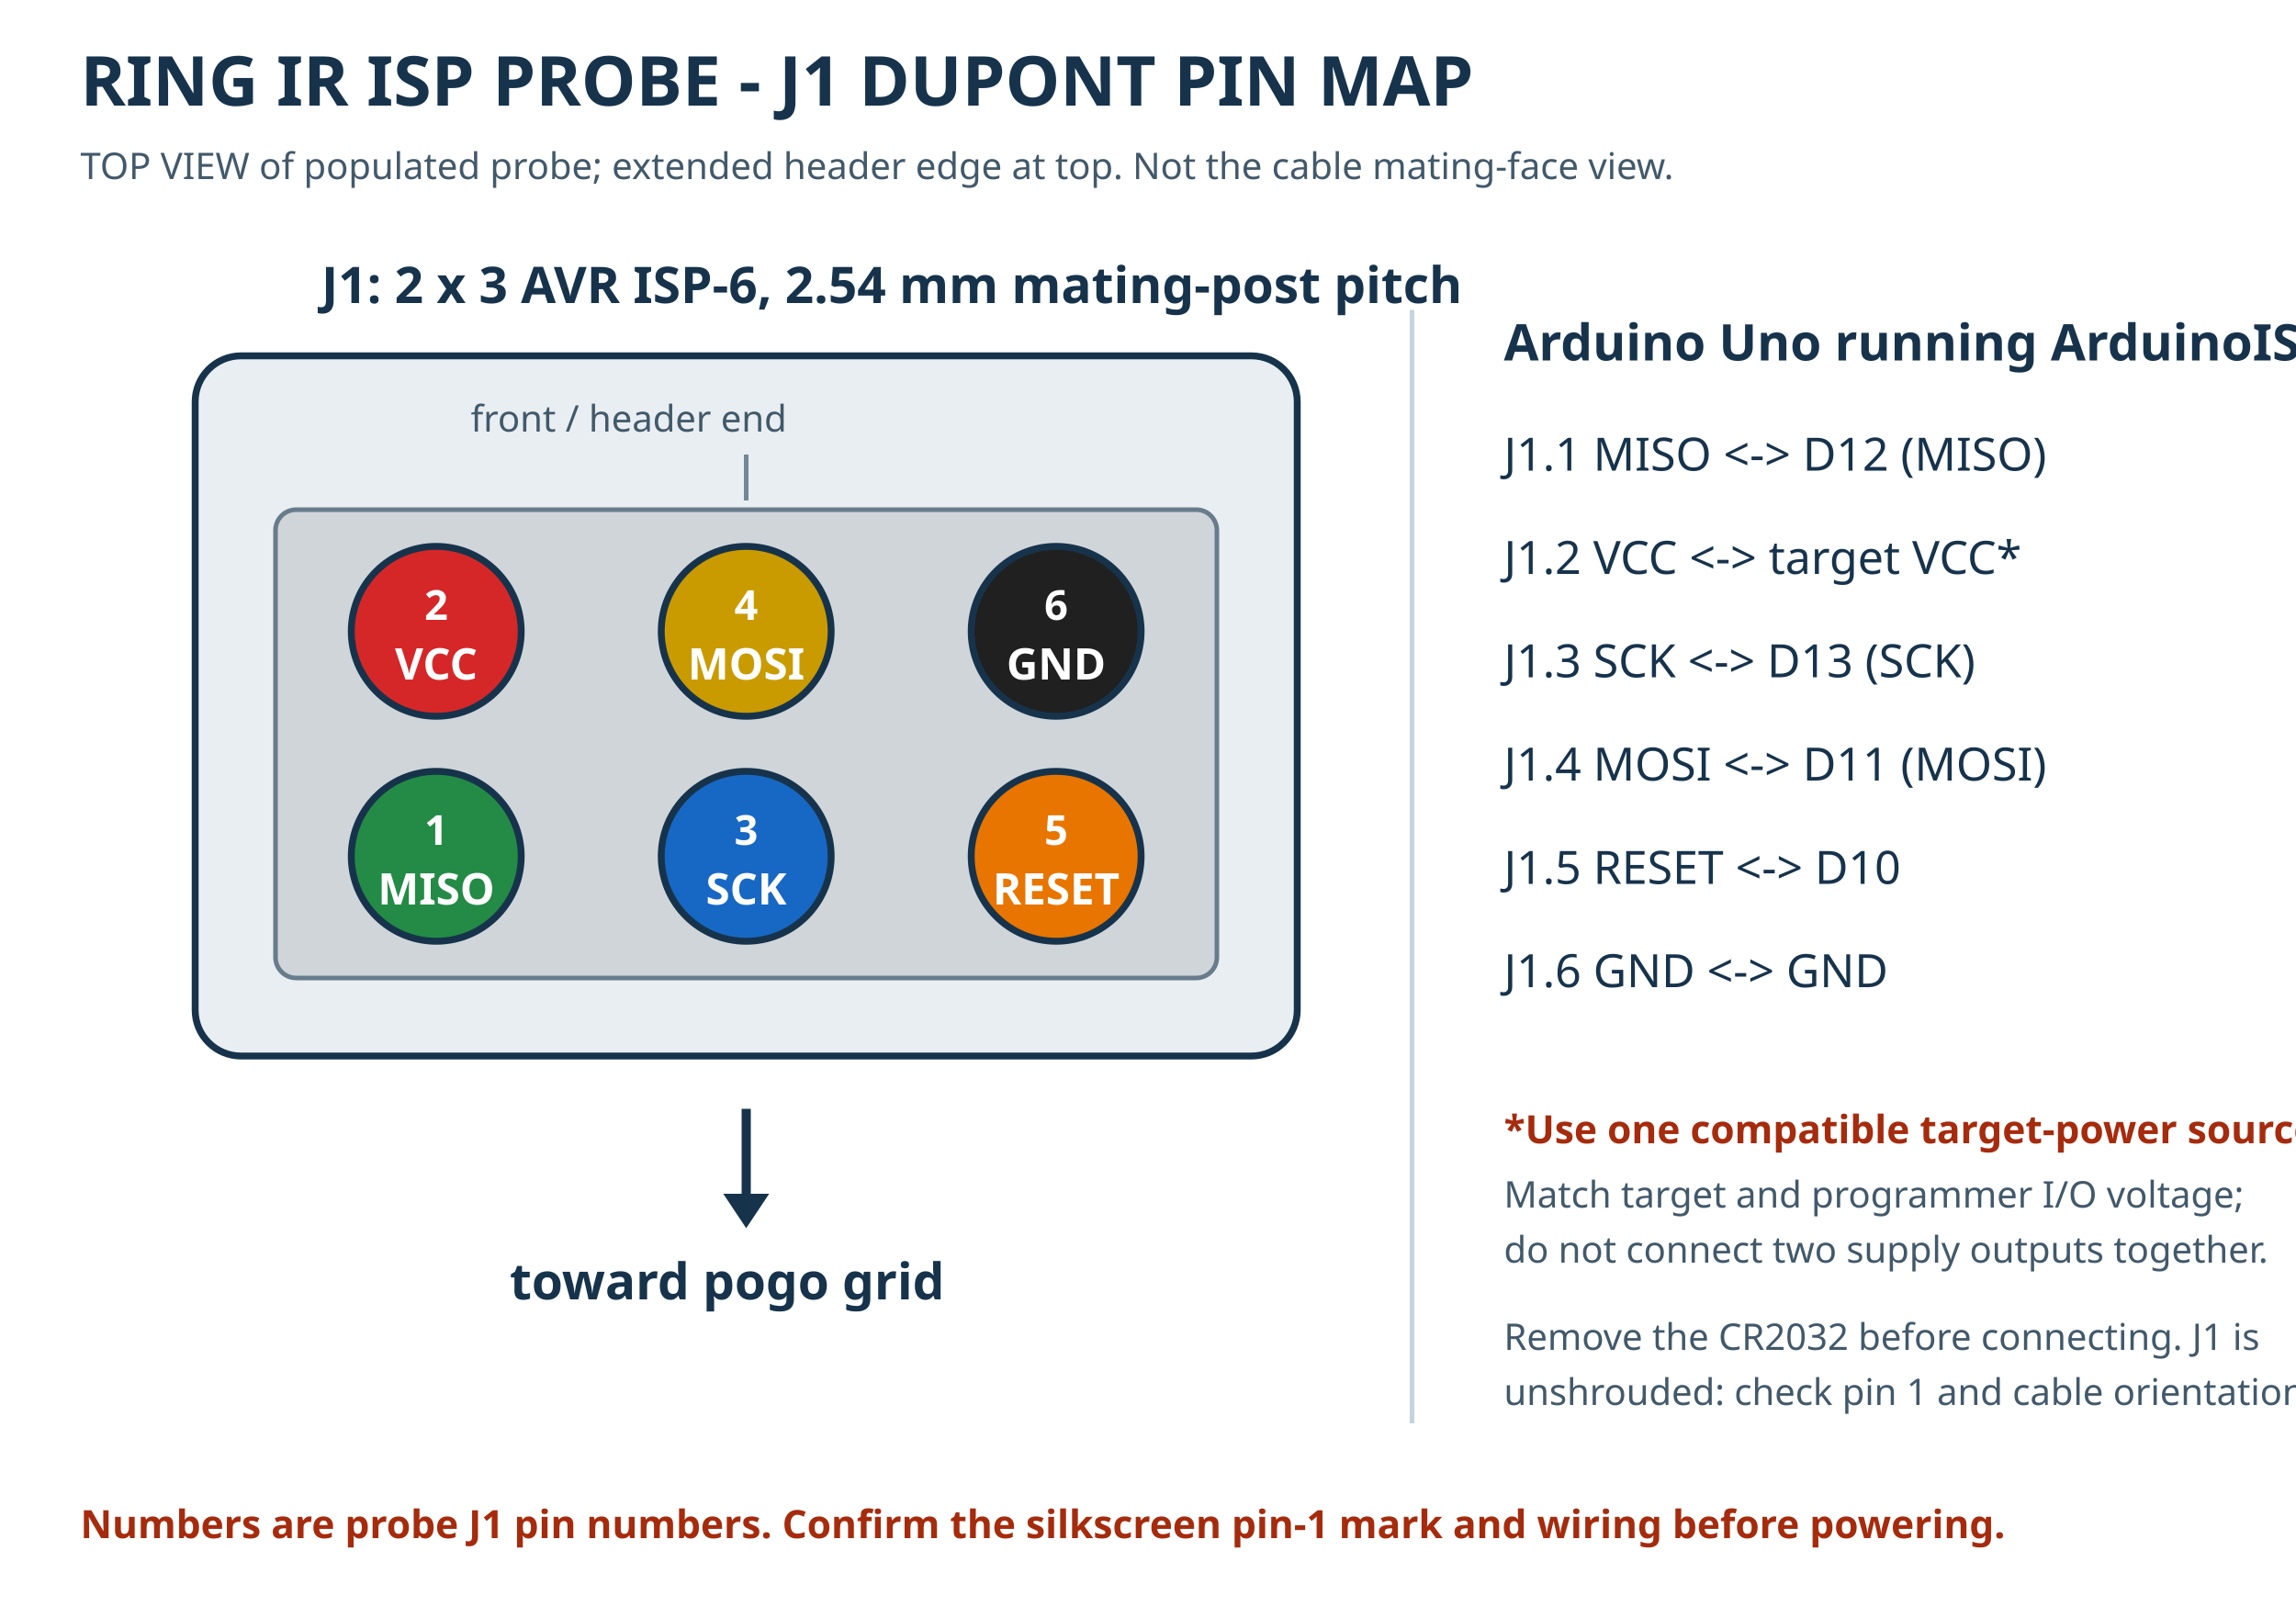
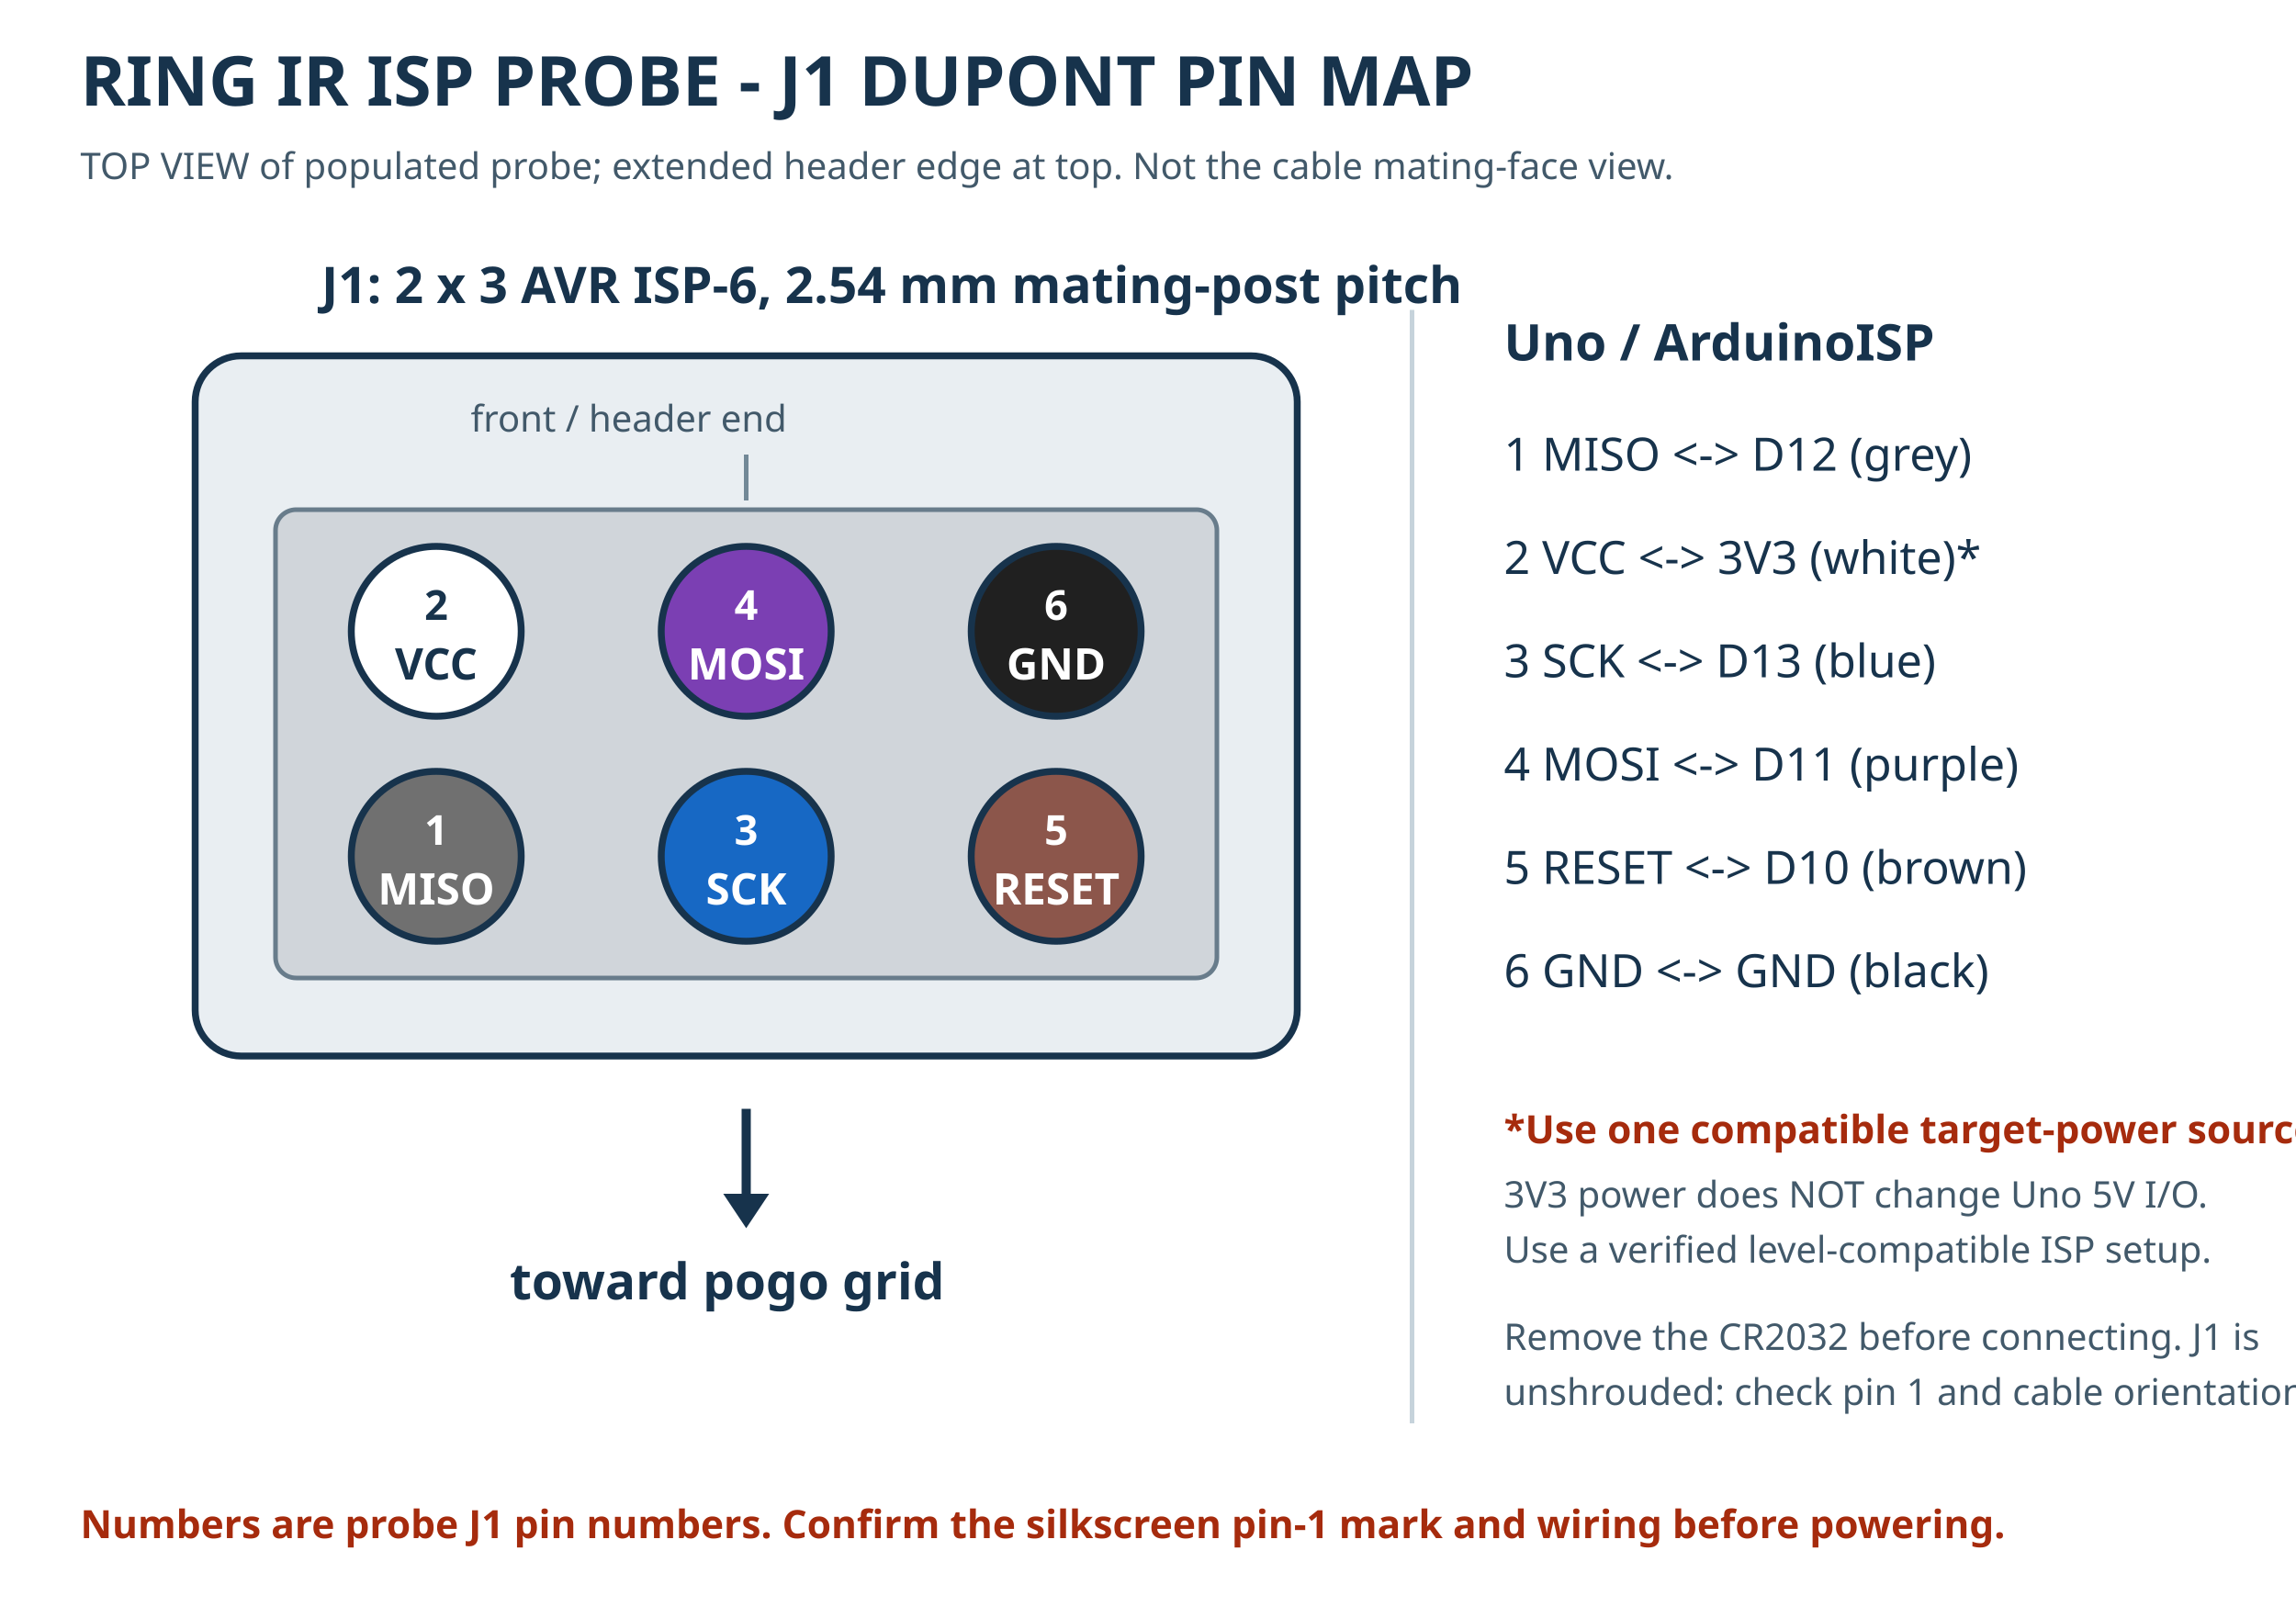
<svg xmlns="http://www.w3.org/2000/svg" width="1000" height="700" viewBox="0 0 1000 700" role="img" aria-labelledby="title desc">
  <defs>
    <style>
      .h1{font:bold 30px sans-serif;fill:#17334c}.h2{font:bold 22px sans-serif;fill:#17334c}
      .txt{font:20px sans-serif;fill:#17334c}.small{font:16px sans-serif;fill:#42596a}
      .body{fill:#e9eef2;stroke:#17334c;stroke-width:3}.pin{fill:#fff;stroke:#17334c;stroke-width:3}
      .num{font:bold 18px sans-serif;fill:#fff}.sig{font:bold 19px sans-serif;fill:#fff}
      .warn{fill:#a62b0d;font:bold 17px sans-serif}.line{stroke:#728897;stroke-width:2}
    </style>
  </defs>
  <rect width="1000" height="700" fill="#fff" />
  <text x="35" y="46" class="h1">RING IR ISP PROBE - J1 DUPONT PIN MAP</text>
  <text x="35" y="78" class="small">TOP VIEW of populated probe; extended header edge at top. Not the cable mating-face view.</text>
  <text x="140" y="132" class="h2">J1: 2 x 3 AVR ISP-6, 2.54 mm mating-post pitch</text>
  <rect x="85" y="155" width="480" height="305" rx="20" class="body" />
  <text x="205" y="188" class="small">front / header end</text>
  <path d="M325 198 L325 218" class="line" />
  <rect x="120" y="222" width="410" height="204" rx="9" fill="#d0d5da" stroke="#687c8b" stroke-width="2" />
  <g>
-     <circle cx="190" cy="275" r="37" class="pin" style="fill:#d62728" />
-     <circle cx="325" cy="275" r="37" class="pin" style="fill:#c99b00" />
+     <circle cx="190" cy="275" r="37" class="pin" style="fill:#ffffff" />
+     <circle cx="325" cy="275" r="37" class="pin" style="fill:#7b3fb3" />
    <circle cx="460" cy="275" r="37" class="pin" style="fill:#202020" />
-     <circle cx="190" cy="373" r="37" class="pin" style="fill:#238b45" />
+     <circle cx="190" cy="373" r="37" class="pin" style="fill:#707070" />
    <circle cx="325" cy="373" r="37" class="pin" style="fill:#1768c4" />
-     <circle cx="460" cy="373" r="37" class="pin" style="fill:#e87500" />
-     <text x="190" y="270" text-anchor="middle" class="num">2</text>
-     <text x="190" y="296" text-anchor="middle" class="sig">VCC</text>
+     <circle cx="460" cy="373" r="37" class="pin" style="fill:#8c564b" />
+     <text x="190" y="270" text-anchor="middle" class="num" style="fill:#17334c">2</text>
+     <text x="190" y="296" text-anchor="middle" class="sig" style="fill:#17334c">VCC</text>
    <text x="325" y="270" text-anchor="middle" class="num">4</text>
    <text x="325" y="296" text-anchor="middle" class="sig">MOSI</text>
    <text x="460" y="270" text-anchor="middle" class="num">6</text>
    <text x="460" y="296" text-anchor="middle" class="sig">GND</text>
    <text x="190" y="368" text-anchor="middle" class="num">1</text>
    <text x="190" y="394" text-anchor="middle" class="sig">MISO</text>
    <text x="325" y="368" text-anchor="middle" class="num">3</text>
    <text x="325" y="394" text-anchor="middle" class="sig">SCK</text>
    <text x="460" y="368" text-anchor="middle" class="num">5</text>
    <text x="460" y="394" text-anchor="middle" class="sig">RESET</text>
  </g>
  <path d="M325 483 L325 530" stroke="#17334c" stroke-width="4" />
  <path d="M315 520 L325 535 L335 520" fill="#17334c" />
  <text x="222" y="566" class="h2">toward pogo grid</text>
  <line x1="615" y1="135" x2="615" y2="620" stroke="#c6d3db" stroke-width="2" />
-   <text x="655" y="157" class="h2">Arduino Uno running ArduinoISP</text>
-   <text x="655" y="205" class="txt">J1.1 MISO  &lt;-&gt;  D12 (MISO)</text>
-   <text x="655" y="250" class="txt">J1.2 VCC   &lt;-&gt;  target VCC*</text>
-   <text x="655" y="295" class="txt">J1.3 SCK   &lt;-&gt;  D13 (SCK)</text>
-   <text x="655" y="340" class="txt">J1.4 MOSI  &lt;-&gt;  D11 (MOSI)</text>
-   <text x="655" y="385" class="txt">J1.5 RESET &lt;-&gt;  D10</text>
-   <text x="655" y="430" class="txt">J1.6 GND   &lt;-&gt;  GND</text>
+   <text x="655" y="157" class="h2">Uno / ArduinoISP</text>
+   <text x="655" y="205" class="txt">1 MISO &lt;-&gt; D12 (grey)</text>
+   <text x="655" y="250" class="txt">2 VCC &lt;-&gt; 3V3 (white)*</text>
+   <text x="655" y="295" class="txt">3 SCK &lt;-&gt; D13 (blue)</text>
+   <text x="655" y="340" class="txt">4 MOSI &lt;-&gt; D11 (purple)</text>
+   <text x="655" y="385" class="txt">5 RESET &lt;-&gt; D10 (brown)</text>
+   <text x="655" y="430" class="txt">6 GND &lt;-&gt; GND (black)</text>
  <text x="655" y="498" class="warn">*Use one compatible target-power source.</text>
-   <text x="655" y="526" class="small">Match target and programmer I/O voltage;</text>
-   <text x="655" y="550" class="small">do not connect two supply outputs together.</text>
+   <text x="655" y="526" class="small">3V3 power does NOT change Uno 5V I/O.</text>
+   <text x="655" y="550" class="small">Use a verified level-compatible ISP setup.</text>
  <text x="655" y="588" class="small">Remove the CR2032 before connecting. J1 is</text>
  <text x="655" y="612" class="small">unshrouded: check pin 1 and cable orientation.</text>
  <text x="35" y="670" class="warn">Numbers are probe J1 pin numbers. Confirm the silkscreen pin-1 mark and wiring before powering.</text>
</svg>
